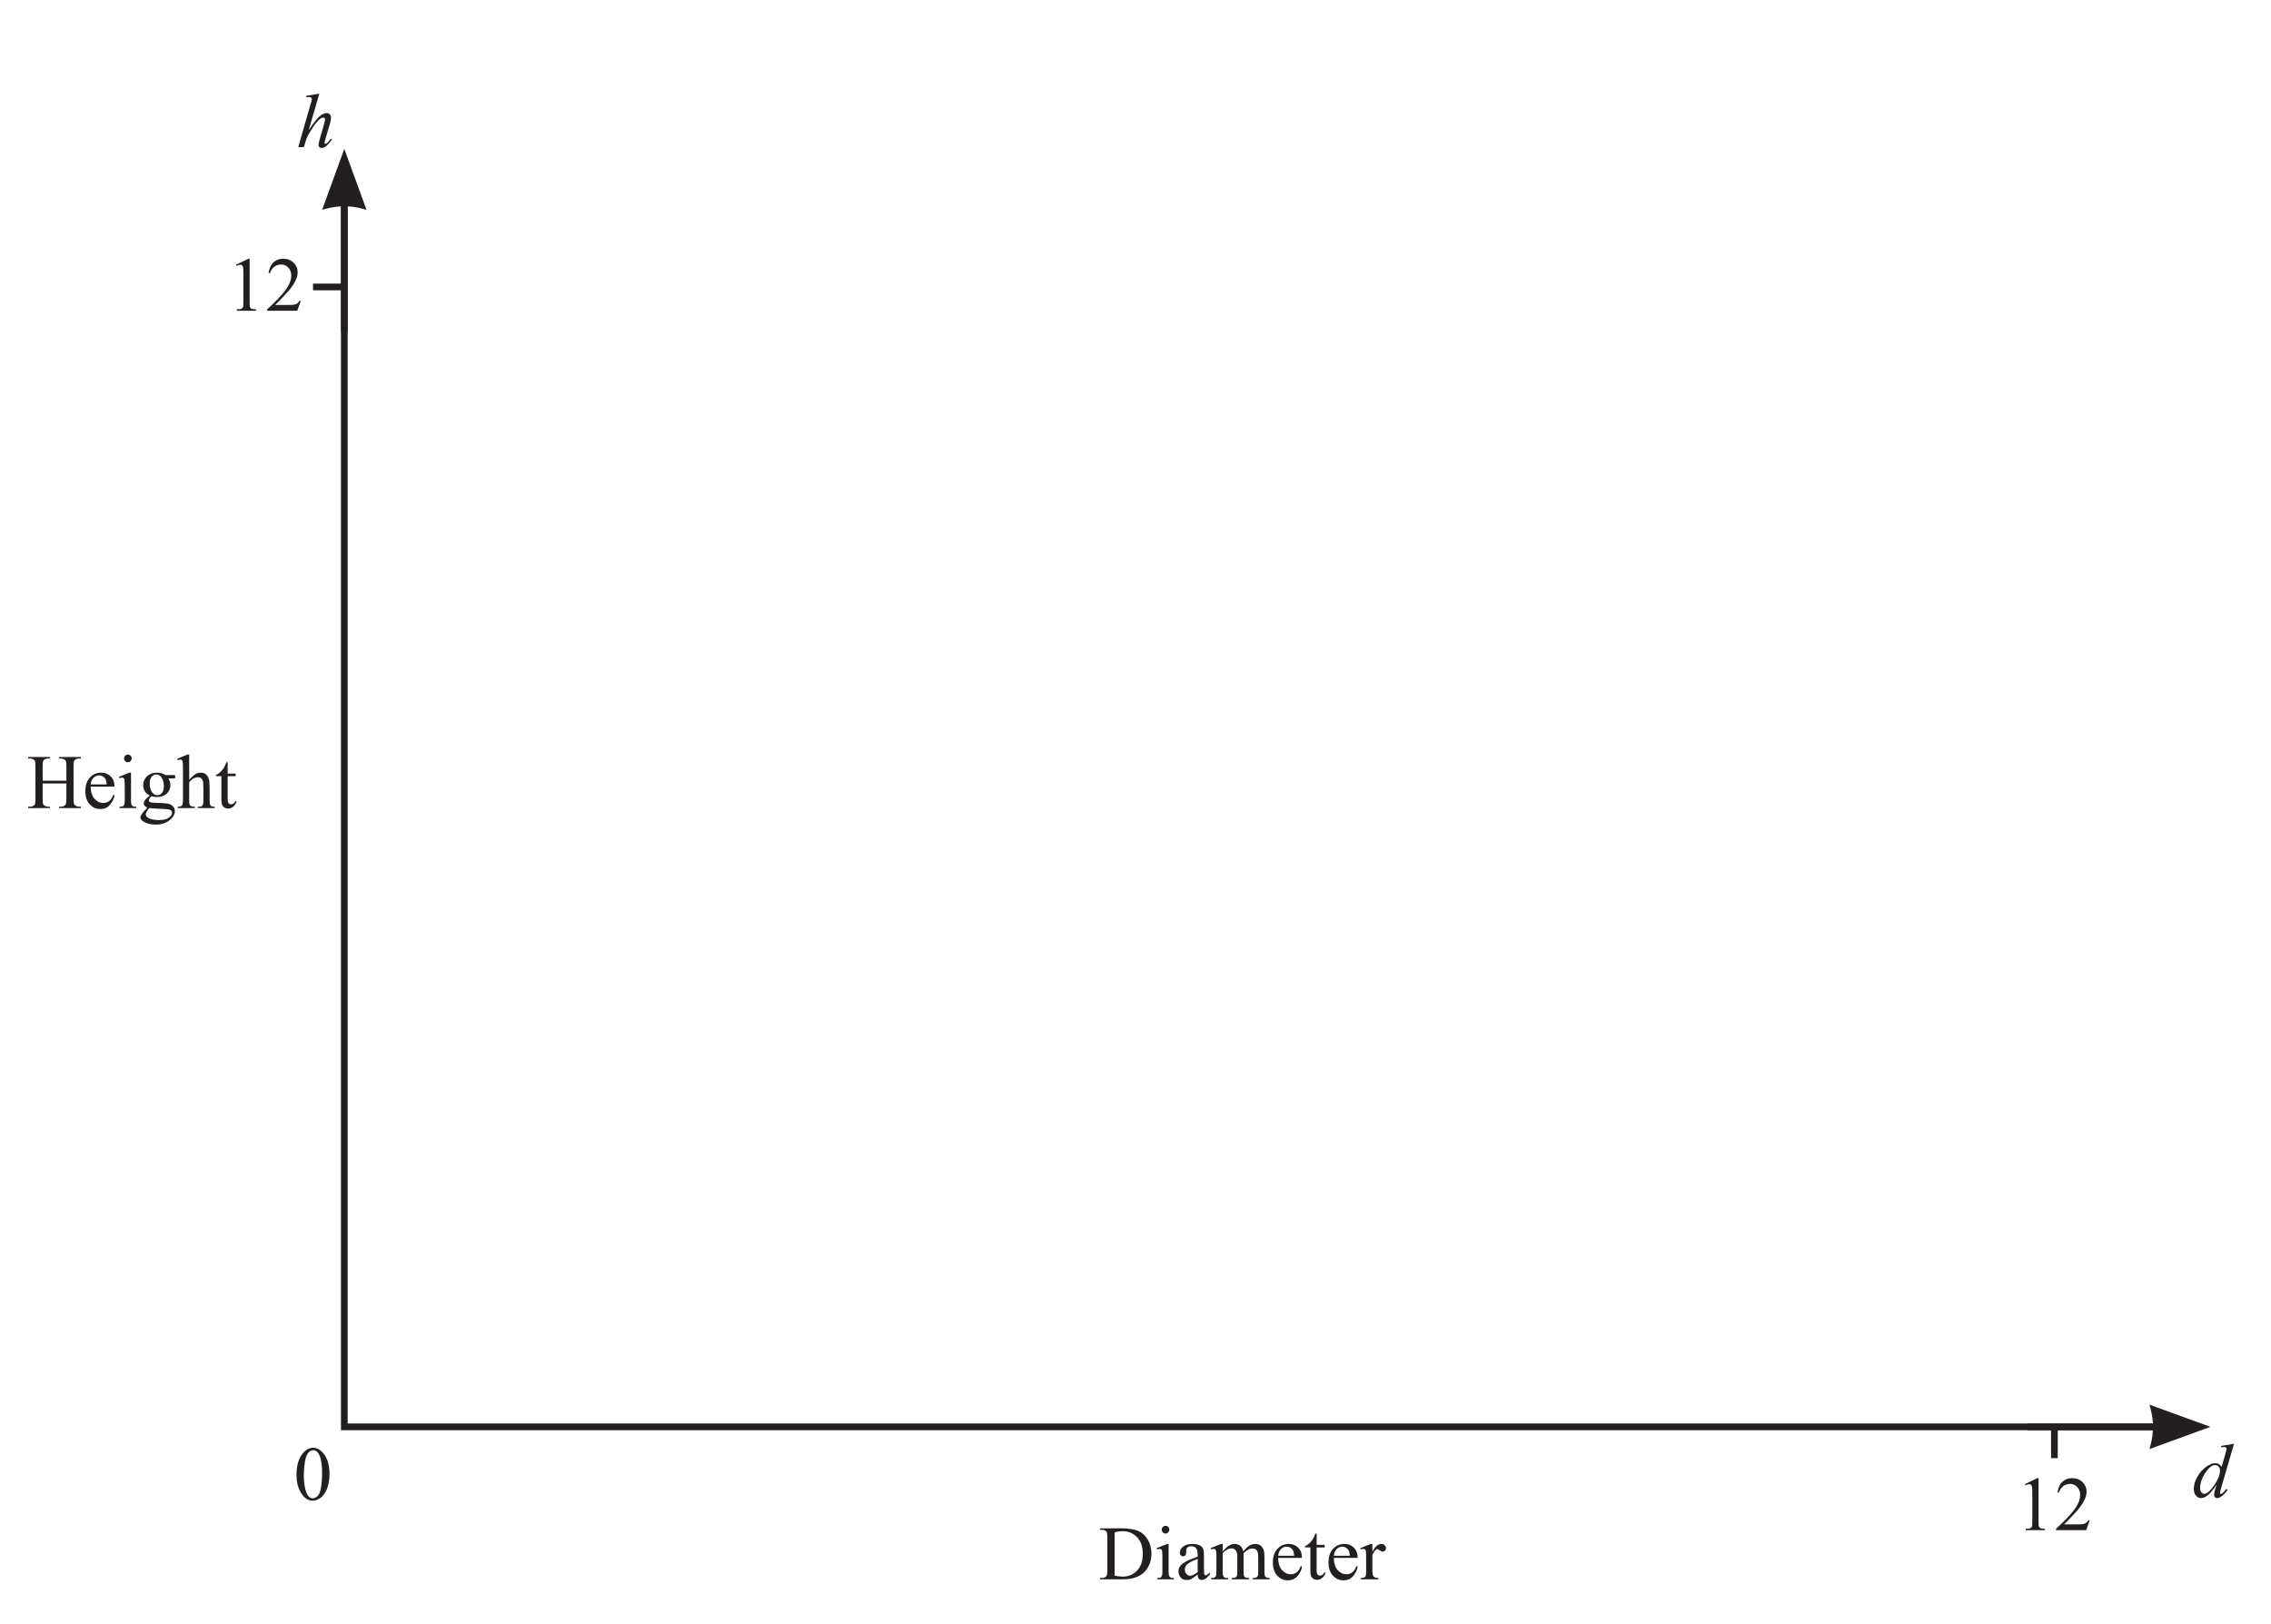
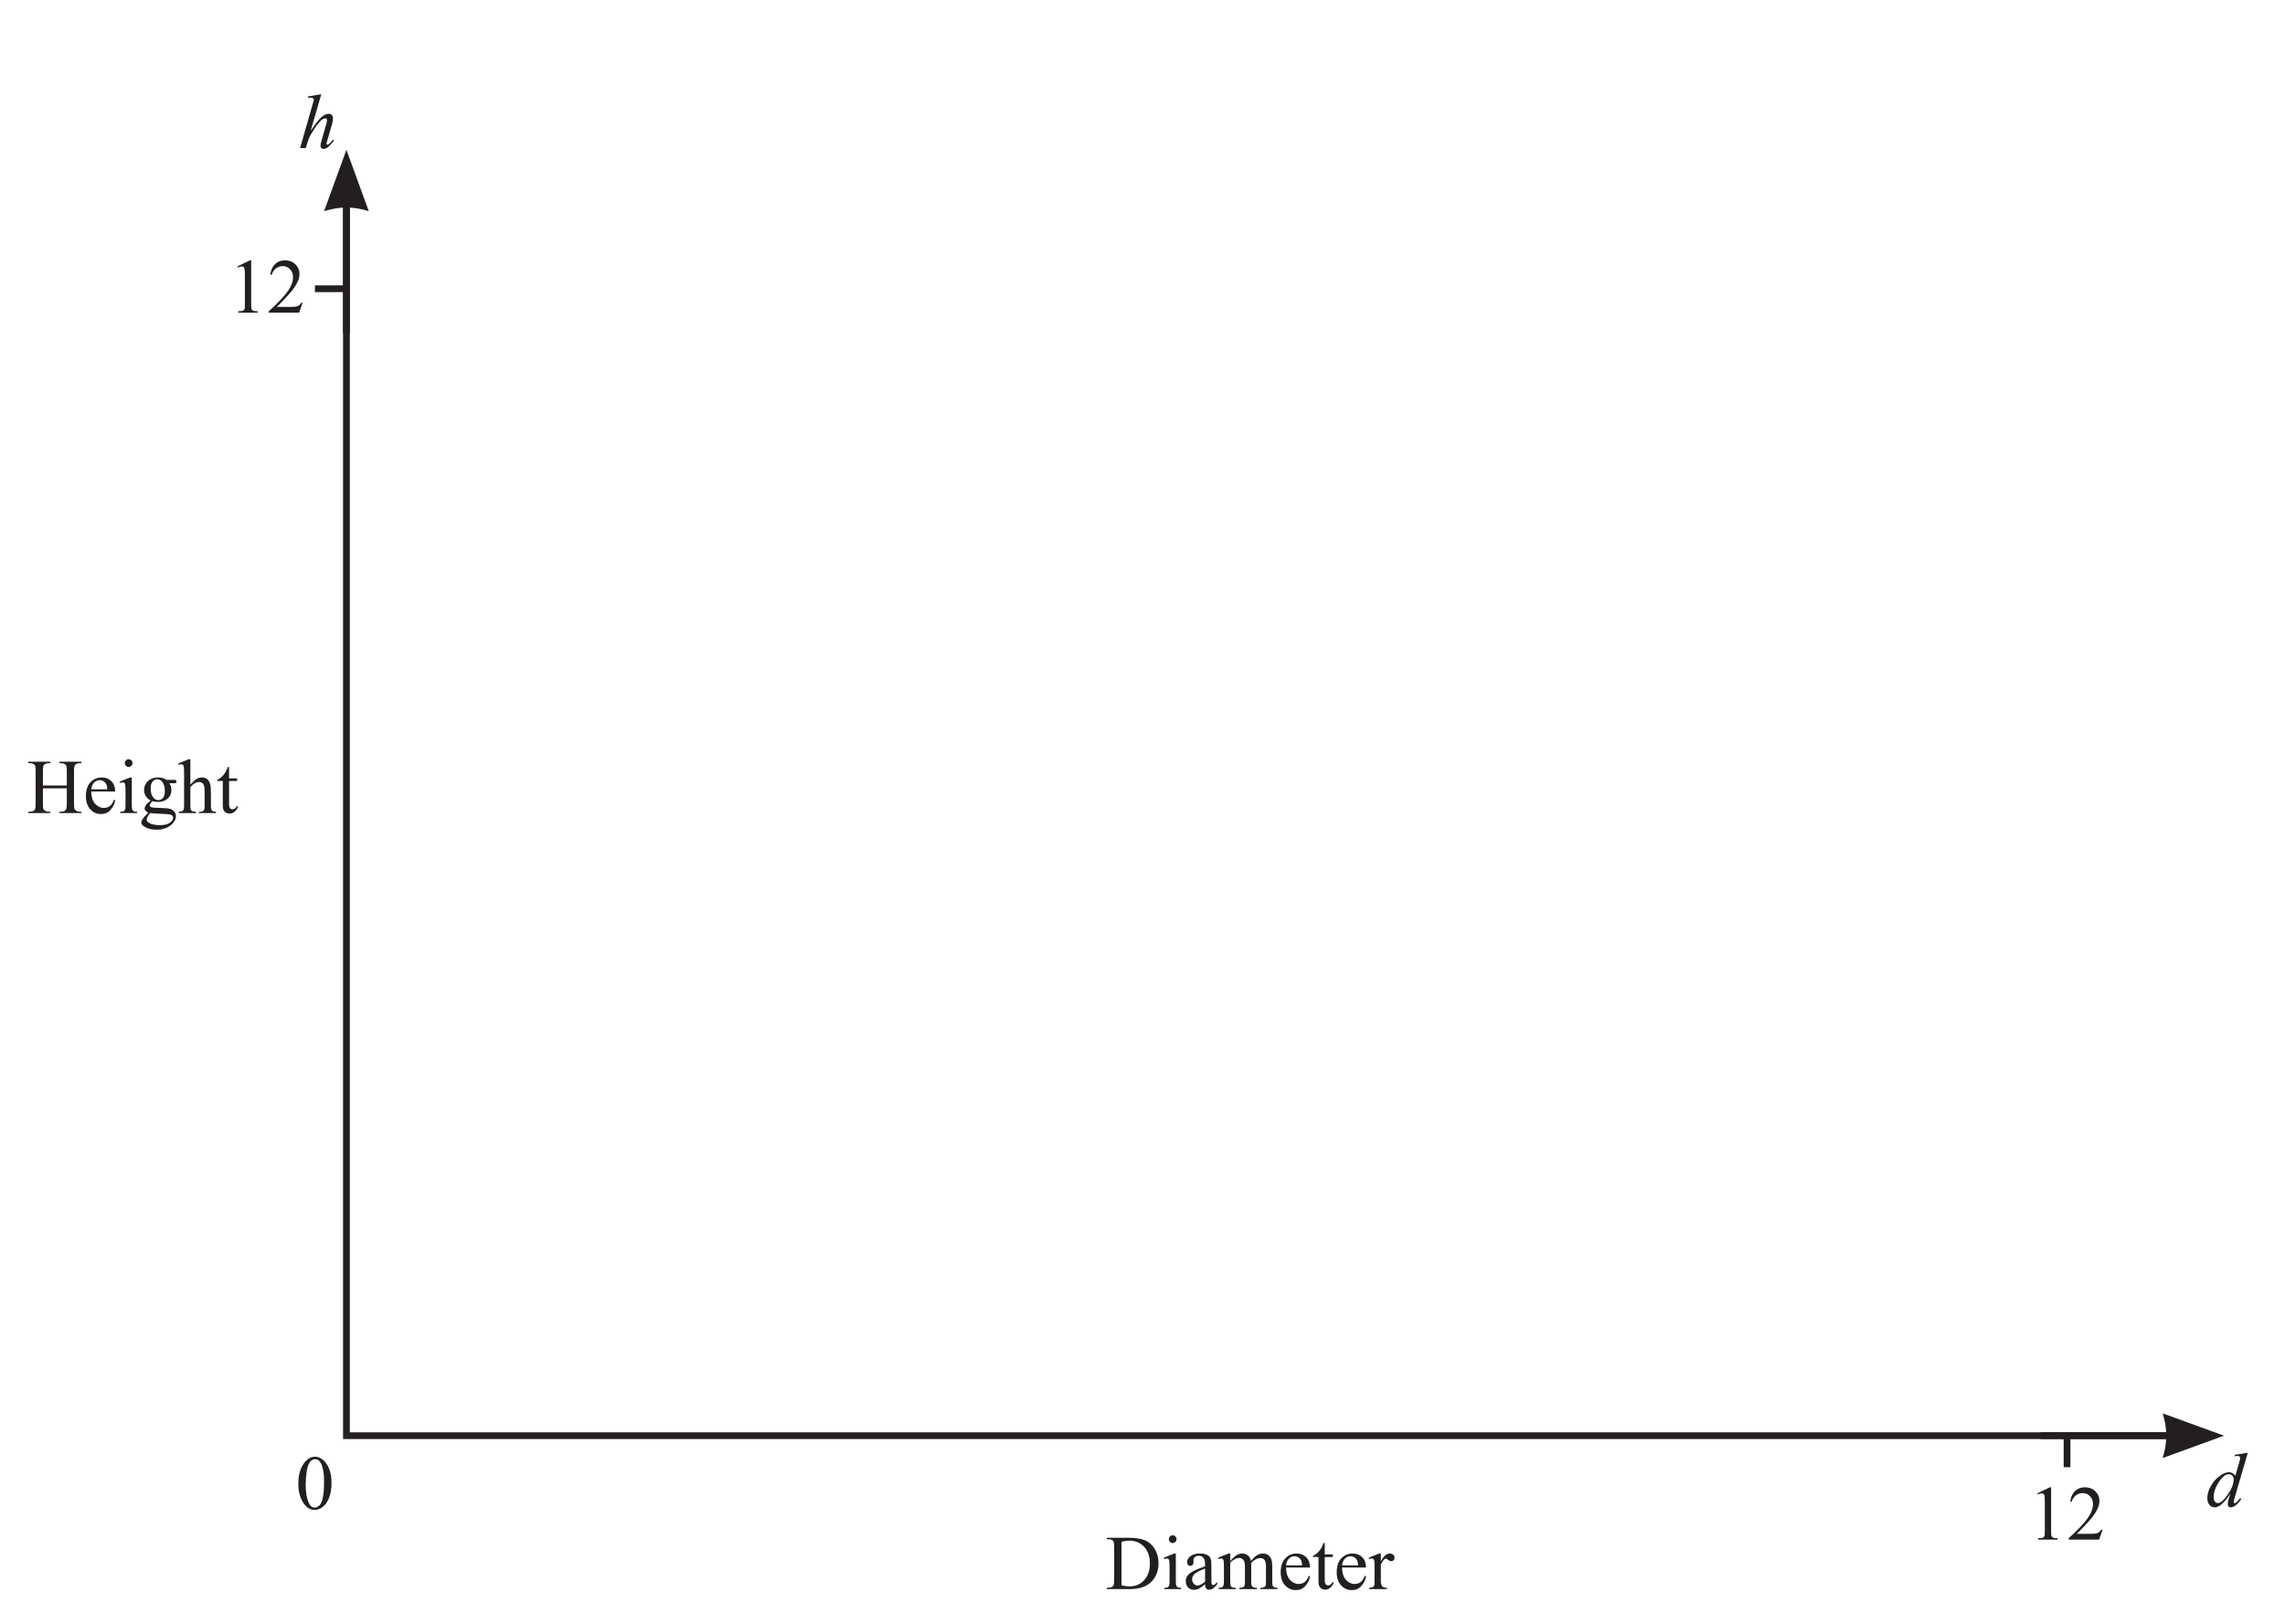
- <svg xmlns="http://www.w3.org/2000/svg" xmlns:xlink="http://www.w3.org/1999/xlink" data-id="0607_2021FM_62_q08b_diagram1" data-width-mm="119.52" data-height-mm="85.44" data-measure="false" data-source="0607/62 FM 2021 p11" version="1.1" width="338.8" height="242.2" viewBox="0 0 338.8 242.2">
+ <svg xmlns="http://www.w3.org/2000/svg" xmlns:xlink="http://www.w3.org/1999/xlink" data-id="0607_2021FM_62_q08b_diagram1" data-width-mm="119.52" data-height-mm="84.91" data-measure="false" data-source="0607/62 FM 2021 p11" version="1.1" width="338.8" height="240.700" viewBox="0 0 338.8 240.700">
  <defs>
    <clipPath id="clip_1">
-       <path transform="matrix(1,0,0,-1,-128.799,597.389)" d="M128.8 355.19H467.6V597.39H128.8Z" />
+       <path transform="matrix(1,0,0,-1,-128.799,597.39)" d="M128.8 356.69H467.6V597.39H128.8Z" />
    </clipPath>
    <clipPath id="clip_2">
-       <path transform="matrix(1,0,0,-1,-128.799,597.389)" d="M0 0H595.276V841.89H0Z" />
+       <path transform="matrix(1,0,0,-1,-128.799,597.39)" d="M0 0H595.276V841.89H0Z" />
    </clipPath>
    <clipPath id="clip_3">
-       <path transform="matrix(1,0,0,-1,-128.799,597.389)" d="M0 0H595.276V841.89H0Z" />
+       <path transform="matrix(1,0,0,-1,-128.799,597.39)" d="M0 0H595.276V841.89H0Z" />
    </clipPath>
    <clipPath id="clip_4">
-       <path transform="matrix(1,0,0,-1,-128.799,597.389)" d="M225.903 598.88H280.027V609.38H225.903Z" />
+       <path transform="matrix(1,0,0,-1,-128.799,597.39)" d="M225.903 598.88H280.027V609.38H225.903Z" />
    </clipPath>
    <clipPath id="clip_5">
-       <path transform="matrix(1,0,0,-1,-128.799,597.389)" d="M132.8 358.219H462.474V584.987H132.8Z" />
+       <path transform="matrix(1,0,0,-1,-128.799,597.39)" d="M132.8 358.219H462.474V584.987H132.8Z" />
    </clipPath>
    <path id="font_6_19" d="M.036 .327C.036 .402 .047 .467 .070 .522 .093 .576 .123 .617 .161 .644 .190 .665 .220 .675 .251 .675 .302 .675 .348 .649 .388 .598 .439 .534 .464 .447 .464 .337 .464 .260 .453 .195 .431 .141 .409 .087 .380 .048 .346 .024 .312 .000 .278-.011 .247-.011 .183-.011 .131 .025 .089 .100 .053 .162 .036 .238 .036 .327M.131 .315C.131 .224 .143 .149 .165 .092 .184 .043 .211 .019 .248 .019 .266 .019 .284 .027 .303 .043 .322 .058 .336 .085 .346 .122 .361 .178 .368 .257 .368 .359 .368 .434 .360 .497 .345 .547 .333 .585 .318 .611 .299 .627 .286 .638 .270 .643 .251 .643 .229 .643 .209 .633 .192 .613 .168 .586 .152 .544 .144 .486 .136 .428 .131 .371 .131 .315Z" />
    <clipPath id="clip_7">
-       <path transform="matrix(1,0,0,-1,-128.799,597.389)" d="M132.8 358.219H462.474V584.987H132.8Z" />
+       <path transform="matrix(1,0,0,-1,-128.799,597.39)" d="M132.8 358.219H462.474V584.987H132.8Z" />
    </clipPath>
    <path id="font_6_39" d="M.017 0V.018H.041C.069 .018 .089 .027 .101 .045 .108 .055 .112 .079 .112 .117V.544C.112 .586 .107 .611 .098 .622 .085 .636 .067 .643 .041 .643H.017V.662H.286C.385 .662 .460 .650 .512 .628 .564 .605 .605 .568 .636 .516 .668 .463 .684 .403 .684 .334 .684 .242 .656 .165 .600 .103 .537 .034 .441 0 .312 0H.017M.206 .048C.247 .039 .282 .035 .310 .035 .385 .035 .448 .061 .498 .114 .547 .167 .572 .239 .572 .330 .572 .421 .547 .493 .498 .546 .448 .598 .384 .625 .306 .625 .276 .625 .243 .620 .206 .610V.048Z" />
    <path id="font_6_76" d="M.145 .694C.158 .694 .170 .689 .179 .679 .189 .670 .194 .658 .194 .644 .194 .631 .189 .619 .179 .609 .170 .599 .158 .594 .145 .594 .131 .594 .119 .599 .109 .609 .100 .619 .095 .631 .095 .644 .095 .658 .100 .670 .109 .679 .119 .689 .131 .694 .145 .694M.185 .459V.101C.185 .073 .187 .054 .191 .045 .195 .035 .201 .029 .209 .024 .217 .019 .232 .017 .253 .017V0H.036V.017C.057 .017 .072 .019 .080 .023 .087 .028 .093 .035 .097 .045 .102 .054 .104 .073 .104 .101V.272C.104 .321 .103 .352 .100 .367 .097 .377 .094 .384 .089 .388 .084 .392 .077 .395 .069 .395 .060 .395 .049 .392 .036 .387L.029 .405 .164 .459H.185Z" />
    <path id="font_6_68" d="M.284 .063C.238 .028 .209 .007 .198 .002 .180-.005 .161-.009 .142-.009 .111-.009 .085 .000 .065 .021 .045 .043 .035 .070 .035 .105 .035 .127 .040 .146 .050 .162 .063 .184 .086 .205 .119 .224 .152 .244 .207 .267 .284 .295V.313C.284 .357 .277 .388 .263 .404 .249 .421 .228 .429 .201 .429 .181 .429 .164 .424 .152 .413 .140 .402 .134 .389 .134 .375L.135 .346C.135 .331 .131 .320 .123 .312 .116 .303 .106 .299 .093 .299 .081 .299 .071 .304 .064 .312 .056 .321 .052 .332 .052 .347 .052 .375 .067 .401 .095 .424 .124 .448 .164 .459 .216 .459 .256 .459 .288 .453 .313 .439 .333 .429 .347 .414 .356 .392 .362 .378 .365 .350 .365 .306V.155C.365 .112 .366 .086 .367 .076 .369 .067 .371 .060 .375 .057 .379 .054 .383 .052 .388 .052 .393 .052 .398 .053 .402 .056 .409 .060 .422 .072 .441 .091V.064C.405 .015 .370-.008 .337-.008 .321-.008 .308-.003 .299 .007 .289 .018 .284 .037 .284 .063M.284 .095V.265C.235 .246 .203 .232 .189 .224 .163 .209 .145 .194 .134 .179 .123 .163 .117 .146 .117 .128 .117 .104 .124 .085 .138 .070 .152 .054 .168 .046 .187 .046 .211 .046 .244 .063 .284 .095Z" />
    <path id="font_6_80" d="M.164 .363C.196 .396 .215 .415 .221 .420 .236 .433 .252 .442 .269 .449 .285 .456 .302 .459 .319 .459 .347 .459 .371 .451 .391 .435 .411 .418 .425 .395 .432 .363 .465 .403 .493 .429 .517 .441 .540 .453 .563 .459 .588 .459 .612 .459 .633 .453 .651 .441 .670 .429 .684 .409 .695 .382 .702 .363 .706 .333 .706 .293V.101C.706 .073 .708 .054 .712 .043 .715 .036 .721 .030 .730 .025 .739 .020 .753 .017 .773 .017V0H.552V.017H.562C.581 .017 .596 .021 .606 .028 .614 .034 .619 .042 .623 .053 .624 .059 .625 .075 .625 .101V.292C.625 .328 .620 .354 .611 .369 .599 .390 .578 .400 .550 .400 .533 .400 .516 .396 .498 .387 .481 .378 .460 .362 .435 .339L.434 .334 .435 .313V.101C.435 .070 .437 .051 .440 .044 .444 .036 .450 .030 .459 .025 .469 .020 .485 .017 .508 .017V0H.282V.017C.306 .017 .323 .020 .333 .026 .342 .032 .348 .041 .352 .052 .354 .058 .354 .074 .354 .101V.292C.354 .328 .349 .354 .338 .370 .324 .391 .304 .402 .278 .402 .261 .402 .243 .397 .226 .388 .199 .373 .178 .357 .164 .339V.101C.164 .072 .166 .052 .170 .044 .174 .035 .180 .028 .188 .024 .196 .019 .212 .017 .236 .017V0H.015V.017C.036 .017 .050 .019 .058 .024 .066 .028 .072 .035 .077 .045 .081 .054 .083 .073 .083 .101V.271C.083 .320 .082 .352 .079 .366 .076 .377 .073 .384 .068 .388 .063 .392 .056 .395 .048 .395 .039 .395 .028 .392 .015 .387L.008 .405 .143 .459H.164V.363Z" />
    <path id="font_6_72" d="M.106 .278C.106 .212 .122 .160 .154 .122 .187 .085 .225 .066 .269 .066 .298 .066 .324 .074 .345 .090 .367 .106 .385 .134 .400 .173L.415 .164C.408 .119 .388 .078 .355 .041 .323 .004 .281-.013 .232-.013 .178-.013 .132 .007 .094 .048 .056 .090 .037 .146 .037 .217 .037 .293 .056 .353 .095 .395 .135 .438 .184 .459 .243 .459 .293 .459 .334 .443 .367 .410 .399 .377 .415 .333 .415 .278H.106M.106 .306H.313C.311 .335 .308 .355 .303 .366 .295 .384 .282 .398 .266 .409 .250 .419 .233 .424 .216 .424 .189 .424 .165 .414 .143 .393 .122 .372 .110 .343 .106 .306Z" />
    <path id="font_6_87" d="M.161 .594V.447H.265V.414L.161 .413V.122C.161 .093 .165 .074 .173 .063 .181 .053 .192 .048 .205 .048 .216 .048 .226 .052 .236 .058 .246 .065 .254 .075 .260 .088H.279C.267 .056 .251 .032 .230 .016 .210 .000 .188-.007 .166-.007 .151-.007 .136-.003 .122 .004 .108 .013 .097 .024 .090 .040 .083 .055 .080 .079 .080 .112V.414H.009V.429C.027 .436 .045 .448 .064 .465 .083 .482 .100 .503 .114 .526 .122 .539 .132 .561 .145 .594H.161Z" />
    <path id="font_6_85" d="M.162 .459V.359C.199 .426 .237 .459 .277 .459 .295 .459 .310 .454 .321 .443 .333 .432 .339 .420 .339 .405 .339 .393 .335 .382 .326 .373 .318 .364 .308 .360 .296 .360 .284 .360 .272 .365 .258 .376 .243 .388 .233 .393 .226 .393 .220 .393 .214 .390 .207 .383 .192 .370 .177 .348 .162 .318V.104C.162 .079 .165 .061 .171 .048 .175 .039 .183 .032 .193 .026 .204 .020 .220 .017 .240 .017V0H.011V.017C.034 .017 .050 .021 .062 .028 .070 .033 .075 .042 .079 .053 .080 .059 .081 .075 .081 .101V.273C.081 .325 .080 .356 .078 .366 .076 .376 .072 .383 .066 .388 .060 .392 .053 .395 .045 .395 .035 .395 .023 .392 .011 .387L.006 .405 .141 .459H.162Z" />
    <path id="font_6_43" d="M.205 .355H.513V.544C.513 .578 .511 .600 .506 .611 .503 .619 .496 .626 .486 .631 .472 .639 .457 .643 .441 .643H.418V.662H.701V.643H.678C.662 .643 .647 .639 .633 .632 .623 .627 .616 .619 .612 .608 .608 .598 .606 .577 .606 .544V.117C.606 .083 .609 .061 .613 .051 .616 .043 .623 .036 .633 .030 .647 .022 .662 .018 .678 .018H.701V0H.418V.018H.441C.468 .018 .488 .026 .500 .042 .509 .052 .513 .077 .513 .117V.319H.205V.117C.205 .083 .207 .061 .211 .051 .215 .043 .222 .036 .232 .030 .246 .022 .261 .018 .276 .018H.300V0H.017V.018H.040C.067 .018 .087 .026 .100 .042 .107 .052 .111 .077 .111 .117V.544C.111 .578 .109 .600 .105 .611 .102 .619 .095 .626 .085 .631 .071 .639 .056 .643 .040 .643H.017V.662H.300V.643H.276C.261 .643 .246 .639 .232 .632 .222 .627 .215 .619 .211 .608 .207 .598 .205 .577 .205 .544V.355Z" />
    <path id="font_6_74" d="M.150 .162C.123 .176 .102 .194 .087 .218 .073 .242 .065 .269 .065 .298 .065 .342 .082 .380 .115 .412 .149 .444 .192 .459 .244 .459 .286 .459 .323 .449 .354 .428H.449C.463 .428 .471 .428 .474 .427 .476 .426 .478 .425 .479 .423 .480 .420 .481 .415 .481 .407 .481 .399 .481 .393 .479 .390 .478 .388 .476 .387 .474 .386 .471 .385 .463 .384 .449 .384H.391C.409 .361 .418 .331 .418 .294 .418 .253 .402 .217 .371 .187 .339 .158 .296 .143 .242 .143 .220 .143 .197 .146 .174 .153 .160 .141 .150 .130 .145 .121 .140 .112 .138 .104 .138 .098 .138 .092 .140 .087 .146 .082 .151 .077 .162 .073 .177 .071 .186 .069 .209 .068 .246 .067 .313 .065 .356 .062 .376 .059 .406 .055 .430 .044 .448 .025 .467 .007 .476-.014 .476-.041 .476-.078 .458-.112 .424-.144 .373-.192 .307-.215 .225-.215 .162-.215 .109-.201 .066-.173 .041-.157 .029-.140 .029-.122 .029-.114 .031-.106 .035-.099 .040-.087 .052-.070 .069-.048 .071-.045 .088-.028 .119 .003 .102 .014 .090 .023 .083 .031 .076 .039 .072 .048 .072 .058 .072 .069 .077 .082 .086 .098 .095 .113 .117 .135 .150 .162M.235 .435C.211 .435 .191 .425 .175 .406 .159 .387 .150 .358 .150 .319 .150 .267 .161 .228 .184 .200 .201 .178 .222 .167 .248 .167 .273 .167 .293 .177 .309 .195 .325 .214 .333 .243 .333 .282 .333 .334 .322 .374 .299 .403 .283 .424 .261 .435 .235 .435M.145 0C.130-.016 .119-.031 .111-.046 .103-.060 .099-.073 .099-.085 .099-.100 .109-.114 .127-.126 .160-.146 .207-.156 .269-.156 .327-.156 .370-.146 .398-.125 .426-.105 .440-.083 .440-.060 .440-.043 .432-.031 .415-.024 .398-.017 .365-.013 .314-.011 .241-.009 .185-.005 .145 0Z" />
    <path id="font_6_75" d="M.162 .694V.366C.198 .406 .227 .431 .248 .443 .269 .454 .290 .459 .312 .459 .337 .459 .359 .452 .377 .439 .395 .425 .409 .403 .417 .373 .424 .352 .427 .314 .427 .259V.101C.427 .073 .429 .053 .434 .043 .437 .035 .442 .029 .450 .024 .458 .019 .472 .017 .493 .017V0H.273V.017H.284C.305 .017 .319 .020 .327 .027 .335 .033 .341 .042 .344 .055 .345 .060 .346 .076 .346 .101V.258C.346 .307 .343 .339 .338 .354 .333 .369 .325 .381 .314 .388 .303 .396 .290 .400 .274 .400 .258 .400 .241 .396 .224 .387 .207 .379 .186 .362 .162 .336V.101C.162 .070 .164 .051 .167 .044 .171 .036 .177 .030 .186 .025 .196 .020 .212 .017 .234 .017V0H.013V.017C.033 .017 .048 .020 .060 .026 .066 .030 .071 .036 .075 .045 .079 .054 .081 .073 .081 .101V.505C.081 .556 .080 .588 .077 .599 .075 .611 .071 .619 .066 .623 .061 .627 .054 .629 .046 .629 .039 .629 .028 .627 .013 .622L.006 .639 .140 .694H.162Z" />
    <path id="font_6_20" d="M.117 .597 .278 .675H.294V.117C.294 .080 .295 .056 .299 .047 .302 .038 .308 .031 .318 .026 .328 .021 .347 .019 .377 .018V0H.128V.018C.160 .019 .180 .021 .189 .026 .198 .031 .204 .037 .208 .045 .212 .053 .213 .077 .213 .117V.474C.213 .522 .212 .553 .208 .566 .206 .577 .202 .584 .196 .589 .190 .594 .183 .597 .174 .597 .162 .597 .145 .592 .124 .582L.117 .597Z" />
    <path id="font_6_21" d="M.458 .128 .412 0H.021V.018C.136 .123 .217 .208 .264 .274 .311 .341 .334 .402 .334 .457 .334 .498 .321 .533 .295 .560 .270 .587 .239 .600 .203 .600 .171 .600 .141 .591 .115 .572 .090 .553 .070 .525 .058 .489H.040C.048 .549 .069 .595 .103 .627 .136 .659 .179 .675 .229 .675 .283 .675 .328 .658 .364 .624 .399 .589 .417 .548 .417 .501 .417 .468 .410 .434 .394 .401 .370 .348 .331 .292 .277 .233 .196 .145 .145 .092 .125 .075H.298C.333 .075 .358 .076 .372 .079 .386 .081 .399 .086 .410 .094 .422 .102 .431 .114 .440 .128H.458Z" />
    <path id="font_8_71" d="M.541 .694 .373 .118C.363 .086 .359 .066 .359 .056 .359 .053 .360 .050 .363 .047 .366 .044 .369 .042 .372 .042 .376 .042 .381 .045 .387 .049 .398 .057 .416 .076 .442 .107L.459 .097C.436 .065 .412 .038 .388 .018 .364-.001 .342-.011 .321-.011 .310-.011 .301-.007 .293 0 .286 .007 .283 .018 .283 .033 .283 .051 .288 .076 .297 .107L.316 .166C.269 .094 .226 .044 .187 .016 .161-.002 .135-.011 .111-.011 .086-.011 .065-.000 .046 .021 .028 .043 .019 .073 .019 .110 .019 .159 .034 .211 .065 .266 .096 .321 .137 .366 .187 .400 .228 .428 .264 .442 .298 .442 .315 .442 .331 .438 .343 .431 .356 .424 .368 .412 .381 .396L.429 .565C.432 .577 .435 .587 .437 .594 .441 .607 .443 .618 .443 .627 .443 .634 .441 .639 .436 .644 .429 .650 .420 .652 .410 .652 .402 .652 .390 .651 .373 .649V.666L.541 .694M.359 .348C.359 .369 .353 .386 .341 .398 .329 .411 .314 .417 .295 .417 .254 .417 .212 .383 .167 .315 .123 .247 .101 .182 .101 .120 .101 .095 .106 .077 .117 .064 .127 .051 .140 .044 .155 .044 .189 .044 .232 .081 .283 .155 .334 .228 .359 .293 .359 .348Z" />
    <clipPath id="clip_9">
-       <path transform="matrix(1,0,0,-1,-128.799,597.389)" d="M132.8 358.219H462.474V584.987H132.8Z" />
+       <path transform="matrix(1,0,0,-1,-128.799,597.39)" d="M132.8 358.219H462.474V584.987H132.8Z" />
    </clipPath>
    <path id="font_8_75" d="M.293 .694 .156 .221C.215 .310 .261 .369 .294 .398 .328 .427 .359 .442 .390 .442 .405 .442 .418 .436 .429 .426 .439 .415 .444 .400 .444 .382 .444 .361 .440 .335 .431 .304L.371 .100C.364 .075 .360 .061 .360 .059 .360 .054 .361 .050 .364 .047 .367 .044 .370 .043 .374 .043 .378 .043 .383 .045 .388 .049 .407 .064 .425 .083 .443 .109L.458 .100C.447 .082 .432 .063 .412 .043 .393 .022 .376 .008 .362 .000 .347-.007 .335-.011 .324-.011 .312-.011 .302-.007 .294-.000 .287 .007 .283 .017 .283 .029 .283 .043 .288 .070 .300 .109L.356 .304C.363 .329 .367 .348 .367 .362 .367 .368 .365 .374 .361 .377 .357 .381 .351 .383 .345 .383 .335 .383 .325 .380 .312 .373 .290 .359 .265 .333 .236 .296 .228 .286 .202 .246 .158 .174 .144 .151 .133 .127 .124 .100L.093 0H.020L.180 .559 .197 .619C.197 .628 .194 .635 .187 .642 .180 .648 .171 .651 .161 .651 .155 .651 .146 .650 .134 .648L.124 .647V.666L.293 .694Z" />
  </defs>
  <g clip-path="url(#clip_1)">
    <g clip-path="url(#clip_2)">
      <g clip-path="url(#clip_3)" />
      <g clip-path="url(#clip_4)" />
      <path transform="matrix(1,0,0,-1,323.751,212.895)" stroke-width="1" stroke-linecap="butt" stroke-miterlimit="4" stroke-linejoin="miter" fill="none" stroke="#231f20" d="M0 0H-272.385V184.672" />
      <path transform="matrix(1,0,0,-1,323.751,212.895)" stroke-width="1" stroke-linecap="butt" stroke-miterlimit="4" stroke-linejoin="miter" fill="none" stroke="#231f20" d="M0 0H-21.223" />
      <g clip-path="url(#clip_5)">
        <path transform="matrix(1,0,0,-1,320.667,209.585)" d="M0 0 9.096-3.31 .001-6.62 .18-5.952C.643-4.223 .643-2.396 .18-.668Z" fill="#231f20" />
        <path transform="matrix(1,0,0,-1,51.366,28.224)" stroke-width="1" stroke-linecap="butt" stroke-miterlimit="4" stroke-linejoin="miter" fill="none" stroke="#231f20" d="M0 0V-21.223" />
        <path transform="matrix(1,0,0,-1,54.676,31.308)" d="M0 0-3.31 9.096-6.62 .001-5.952 .18C-4.223 .643-2.396 .643-.668 .18Z" fill="#231f20" />
        <path transform="matrix(1,0,0,-1,51.366,42.817)" stroke-width="1" stroke-linecap="butt" stroke-miterlimit="4" stroke-linejoin="miter" fill="none" stroke="#231f20" d="M0 0H-4.671" />
        <path transform="matrix(1,0,0,-1,306.484,212.895)" stroke-width="1" stroke-linecap="butt" stroke-miterlimit="4" stroke-linejoin="miter" fill="none" stroke="#231f20" d="M0 0V-4.671" />
      </g>
      <use data-text="0" xlink:href="#font_6_19" transform="matrix(11.5,0,0,-11.5,43.819,223.776)" fill="#231f20" />
      <g clip-path="url(#clip_7)">
        <use data-text="D" xlink:href="#font_6_39" transform="matrix(11.5,0,0,-11.5,163.913,235.644)" fill="#231f20" />
        <use data-text="i" xlink:href="#font_6_76" transform="matrix(11.5,0,0,-11.5,172.216,235.644)" fill="#231f20" />
        <use data-text="a" xlink:href="#font_6_68" transform="matrix(11.5,0,0,-11.5,175.413,235.644)" fill="#231f20" />
        <use data-text="m" xlink:href="#font_6_80" transform="matrix(11.5,0,0,-11.5,180.519,235.644)" fill="#231f20" />
        <use data-text="e" xlink:href="#font_6_72" transform="matrix(11.5,0,0,-11.5,189.466,235.644)" fill="#231f20" />
        <use data-text="t" xlink:href="#font_6_87" transform="matrix(11.5,0,0,-11.5,194.572,235.644)" fill="#231f20" />
        <use data-text="e" xlink:href="#font_6_72" transform="matrix(11.5,0,0,-11.5,197.769,235.644)" fill="#231f20" />
        <use data-text="r" xlink:href="#font_6_85" transform="matrix(11.5,0,0,-11.5,202.875,235.644)" fill="#231f20" />
        <use data-text="H" xlink:href="#font_6_43" transform="matrix(11.5,0,0,-11.5,4.006,120.564)" fill="#231f20" />
        <use data-text="e" xlink:href="#font_6_72" transform="matrix(11.5,0,0,-11.5,12.309,120.564)" fill="#231f20" />
        <use data-text="i" xlink:href="#font_6_76" transform="matrix(11.5,0,0,-11.5,17.415,120.564)" fill="#231f20" />
        <use data-text="g" xlink:href="#font_6_74" transform="matrix(11.5,0,0,-11.5,20.612,120.564)" fill="#231f20" />
        <use data-text="h" xlink:href="#font_6_75" transform="matrix(11.5,0,0,-11.5,26.362,120.564)" fill="#231f20" />
        <use data-text="t" xlink:href="#font_6_87" transform="matrix(11.5,0,0,-11.5,32.112,120.564)" fill="#231f20" />
      </g>
      <use data-text="1" xlink:href="#font_6_20" transform="matrix(11.5,0,0,-11.5,33.860,46.366)" fill="#231f20" />
      <use data-text="2" xlink:href="#font_6_21" transform="matrix(11.5,0,0,-11.5,39.610,46.366)" fill="#231f20" />
      <use data-text="1" xlink:href="#font_6_20" transform="matrix(11.5,0,0,-11.5,300.740,228.307)" fill="#231f20" />
      <use data-text="2" xlink:href="#font_6_21" transform="matrix(11.5,0,0,-11.5,306.490,228.307)" fill="#231f20" />
      <use data-text="d" xlink:href="#font_8_71" transform="matrix(11.5,0,0,-11.5,327.064,223.397)" fill="#231f20" />
      <g clip-path="url(#clip_9)">
        <use data-text="h" xlink:href="#font_8_75" transform="matrix(11.5,0,0,-11.5,44.266,21.956)" fill="#231f20" />
      </g>
    </g>
  </g>
</svg>
